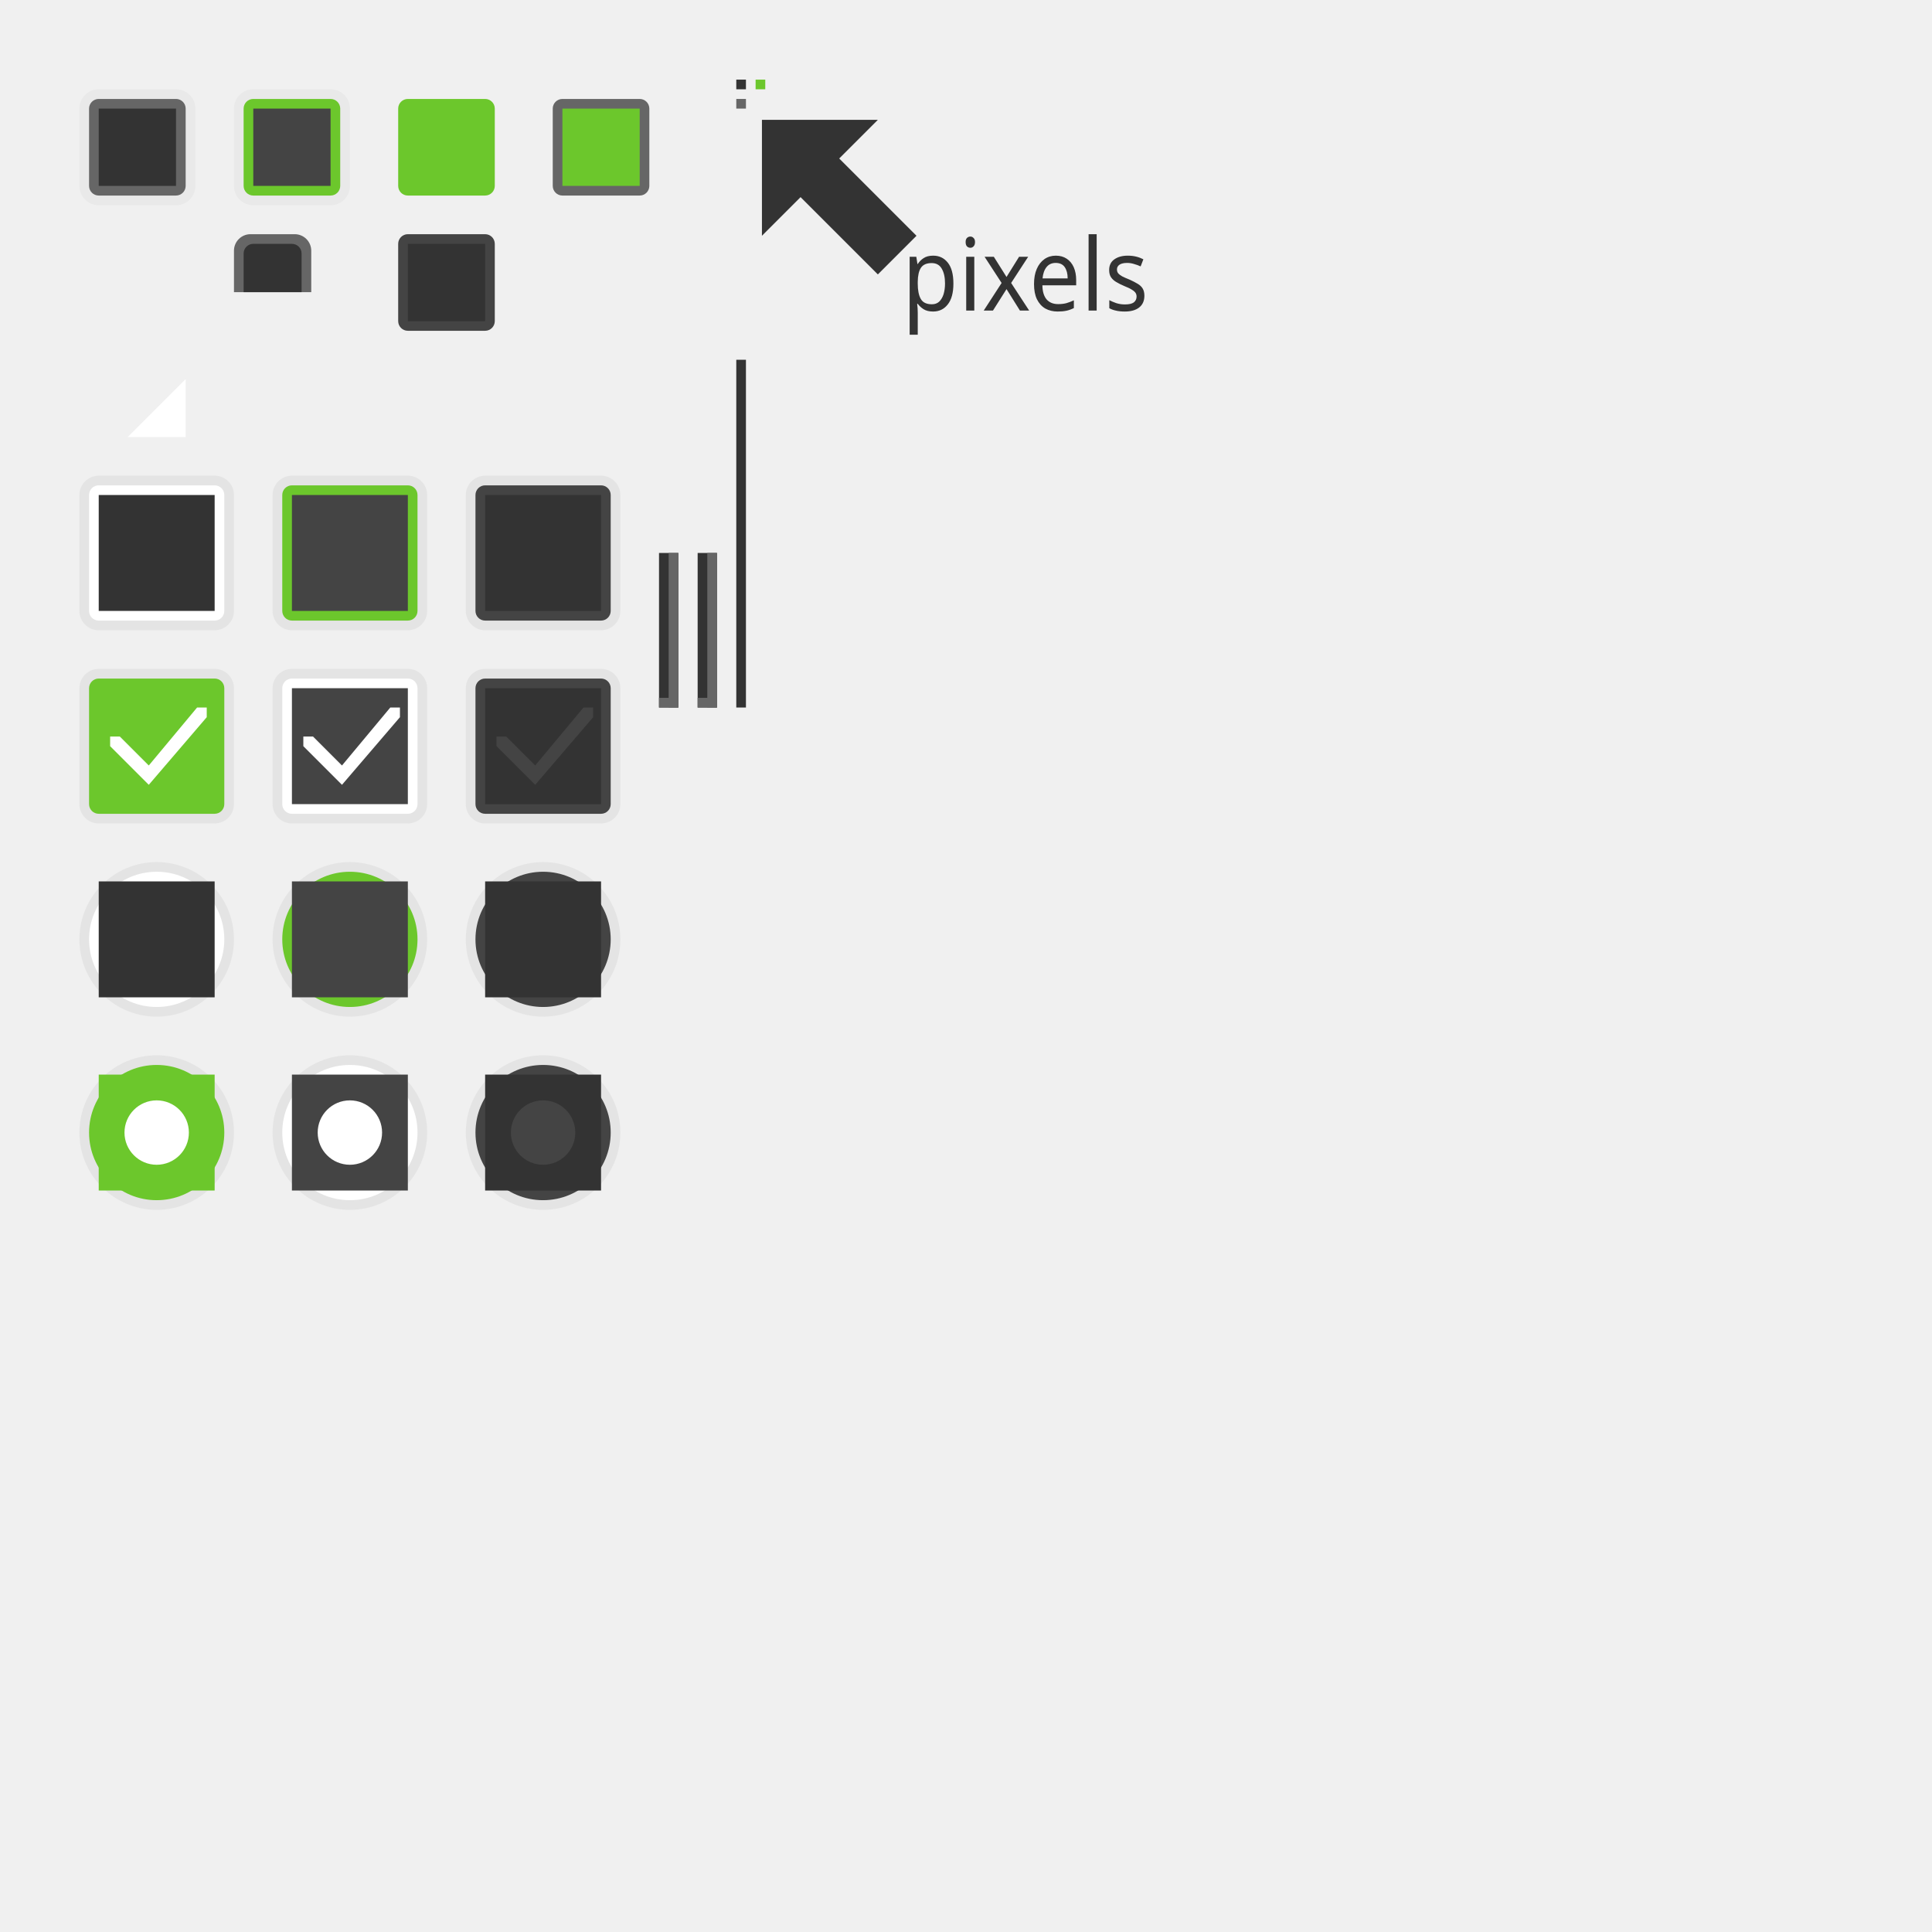
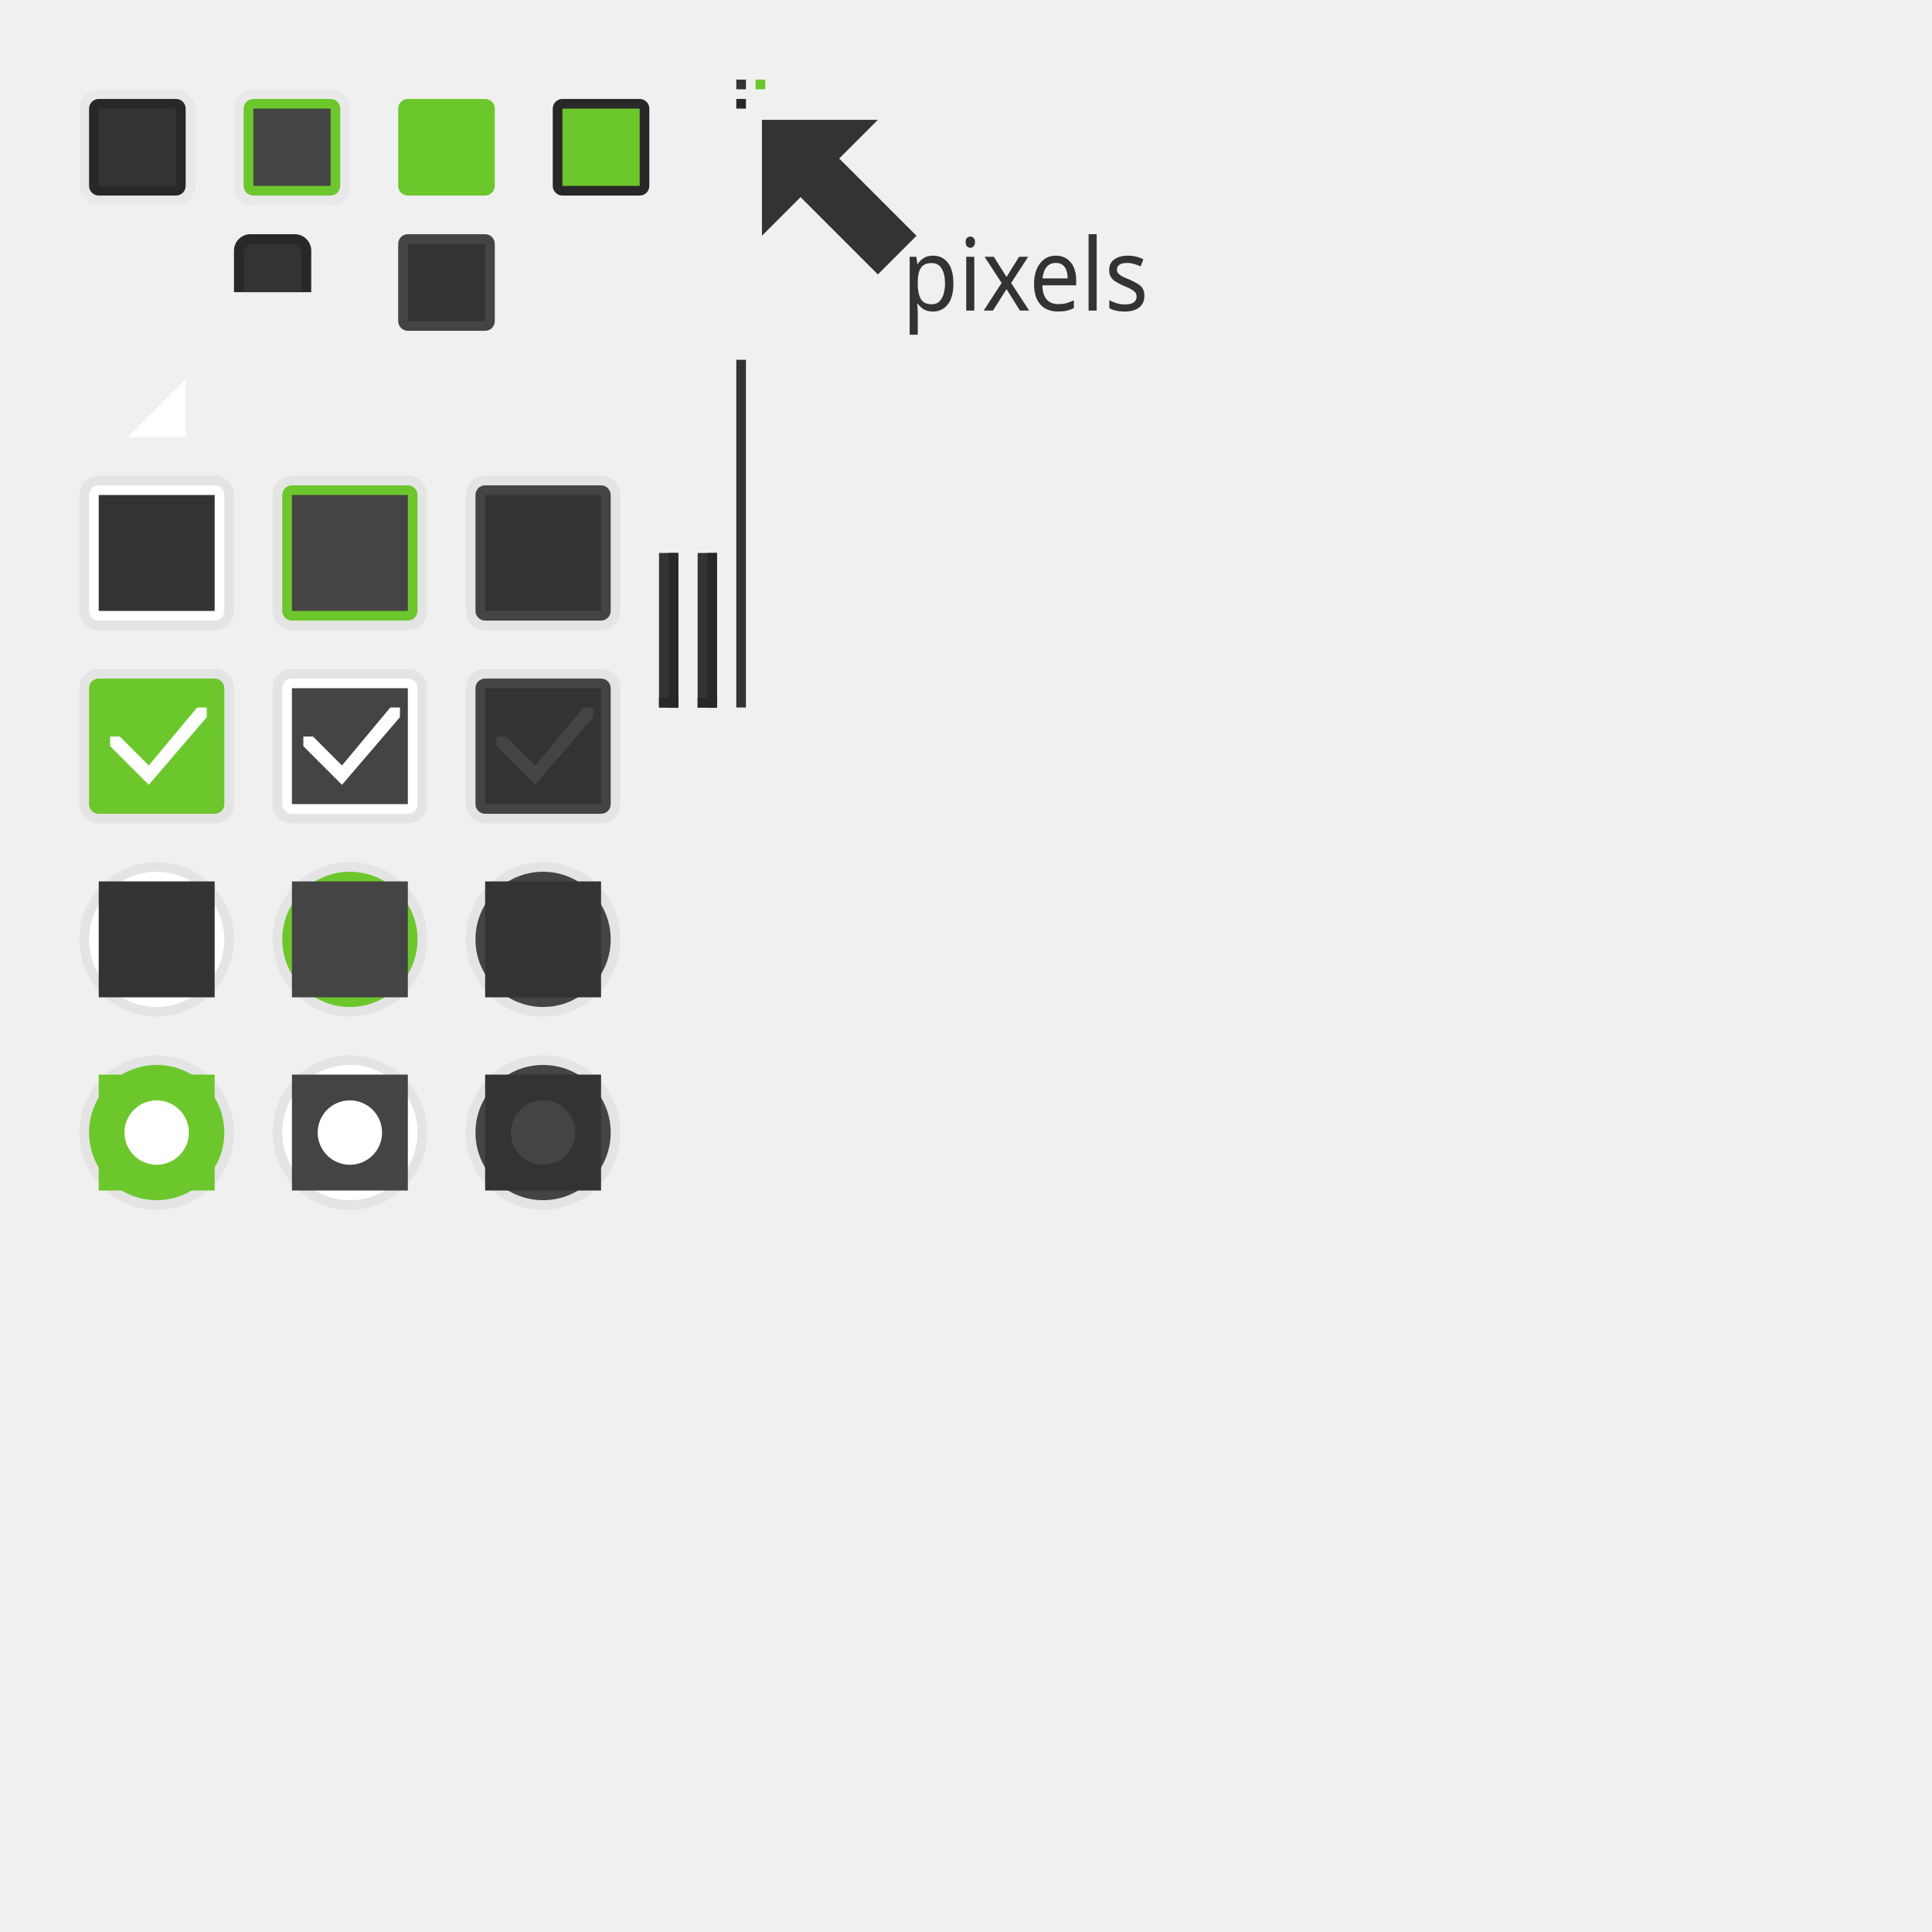
<svg xmlns="http://www.w3.org/2000/svg" width="200" height="200" viewBox="0 0 200 200" id="svg2" version="1.1">
  <defs id="defs4" />
  <g id="layer1" transform="translate(0,-852.3622)">
    <g id="btn-active">
      <rect style="opacity:1;fill:#333333;fill-opacity:0;stroke:none;stroke-width:1;stroke-miterlimit:4;stroke-dasharray:none;stroke-dashoffset:0;stroke-opacity:0.51" id="rect124" width="12" height="12" x="40.22" y="861.605" />
      <rect ry="1" style="opacity:1;fill:#6cc72c;fill-opacity:1;stroke:none;stroke-width:1;stroke-miterlimit:4;stroke-dasharray:none;stroke-dashoffset:0;stroke-opacity:0.51" id="rect126" width="10" height="10" x="41.22" y="862.605" />
      <rect y="863.605" x="42.22" height="8" width="8" id="rect128" style="opacity:1;fill:#6cc72c;fill-opacity:1;stroke:none;stroke-width:1;stroke-miterlimit:4;stroke-dasharray:none;stroke-dashoffset:0;stroke-opacity:0.51" />
    </g>
    <g id="btn-active-hover">
      <rect y="861.605" x="56.22" height="12" width="12" id="rect134" style="opacity:1;fill:#333333;fill-opacity:0;stroke:none;stroke-width:1;stroke-miterlimit:4;stroke-dasharray:none;stroke-dashoffset:0;stroke-opacity:0.51" />
-       <rect ry="1" y="862.605" x="57.22" height="10" width="10" id="rect136" style="opacity:1;fill:#666666;fill-opacity:1;stroke:none;stroke-width:1;stroke-miterlimit:4;stroke-dasharray:none;stroke-dashoffset:0;stroke-opacity:0.51" />
+       <rect ry="1" y="862.605" x="57.22" height="10" width="10" id="rect136" style="opacity:1;fill:#282828;fill-opacity:1;stroke:none;stroke-width:1;stroke-miterlimit:4;stroke-dasharray:none;stroke-dashoffset:0;stroke-opacity:0.51" />
      <rect style="opacity:1;fill:#6cc72c;fill-opacity:1;stroke:none;stroke-width:1;stroke-miterlimit:4;stroke-dasharray:none;stroke-dashoffset:0;stroke-opacity:0.51" id="rect138" width="8" height="8" x="58.22" y="863.605" />
    </g>
    <g id="btn">
      <rect style="opacity:1;fill:#333333;fill-opacity:0.039;stroke:none;stroke-width:1;stroke-miterlimit:4;stroke-dasharray:none;stroke-dashoffset:0;stroke-opacity:0.51" id="rect144" width="12" height="12" x="8.22" y="861.605" ry="2" />
-       <rect y="862.605" x="9.22" height="10" width="10" id="rect146" style="opacity:1;fill:#666666;fill-opacity:1;stroke:none;stroke-width:1;stroke-miterlimit:4;stroke-dasharray:none;stroke-dashoffset:0;stroke-opacity:0.51" ry="1" />
+       <rect y="862.605" x="9.22" height="10" width="10" id="rect146" style="opacity:1;fill:#282828;fill-opacity:1;stroke:none;stroke-width:1;stroke-miterlimit:4;stroke-dasharray:none;stroke-dashoffset:0;stroke-opacity:0.51" ry="1" />
      <rect style="opacity:1;fill:#333333;fill-opacity:1;stroke:none;stroke-width:1;stroke-miterlimit:4;stroke-dasharray:none;stroke-dashoffset:0;stroke-opacity:0.51" id="rect148" width="8" height="8" x="10.22" y="863.605" />
    </g>
    <g id="btn-hover">
      <rect ry="2" y="861.605" x="24.22" height="12" width="12" id="rect154" style="opacity:1;fill:#333333;fill-opacity:0.039;stroke:none;stroke-width:1;stroke-miterlimit:4;stroke-dasharray:none;stroke-dashoffset:0;stroke-opacity:0.51" />
      <rect ry="1" style="opacity:1;fill:#6cc72c;fill-opacity:1;stroke:none;stroke-width:1;stroke-miterlimit:4;stroke-dasharray:none;stroke-dashoffset:0;stroke-opacity:0.51" id="rect156" width="10" height="10" x="25.22" y="862.605" />
      <rect y="863.605" x="26.22" height="8" width="8" id="rect158" style="opacity:1;fill:#444444;fill-opacity:1;stroke:none;stroke-width:1;stroke-miterlimit:4;stroke-dasharray:none;stroke-dashoffset:0;stroke-opacity:0.51" />
    </g>
    <path id="path166" d="m 78.875,864.768 v 12 l 4,-4 8,8 4,-4 -8,-8 4,-4 z" style="opacity:1;fill:#333333;fill-opacity:1;stroke:none;stroke-width:1;stroke-miterlimit:4;stroke-dasharray:none;stroke-dashoffset:0;stroke-opacity:0.51" />
    <text transform="scale(0.9563965,1.045592)" id="text170" y="845.943" x="97.617" style="font-style:normal;font-weight:normal;line-height:0%;font-family:sans-serif;letter-spacing:0px;word-spacing:0px;fill:#333333;fill-opacity:1;stroke:none;stroke-width:1px;stroke-linecap:butt;stroke-linejoin:miter;stroke-opacity:1" xml:space="preserve">
      <tspan style="font-size:9.953px;line-height:1.25;font-family:sans-serif" y="845.943" x="97.617" id="tspan168">pixels</tspan>
    </text>
    <g id="resize-grip" transform="translate(-149.5,-11)">
      <rect style="opacity:1;fill:#ffffff;fill-opacity:0;stroke:none;stroke-width:1;stroke-miterlimit:4;stroke-dasharray:none;stroke-dashoffset:0;stroke-opacity:0.51" id="rect172" width="13" height="13" x="158.72" y="898.605" />
      <path style="fill:#ffffff;fill-opacity:1;fill-rule:evenodd;stroke:none;stroke-width:1px;stroke-linecap:butt;stroke-linejoin:miter;stroke-opacity:1" d="m 168.72,908.605 h -6 l 6,-6 z" id="path174" />
    </g>
-     <rect y="862.605" x="76.22" height="1" width="1" id="handle" style="opacity:1;fill:#666666;fill-opacity:1;stroke:none;stroke-width:1;stroke-miterlimit:4;stroke-dasharray:none;stroke-dashoffset:0;stroke-opacity:0.51" />
+     <rect y="862.605" x="76.22" height="1" width="1" id="handle" style="opacity:1;fill:#282828;fill-opacity:1;stroke:none;stroke-width:1;stroke-miterlimit:4;stroke-dasharray:none;stroke-dashoffset:0;stroke-opacity:0.51" />
    <g id="menubar-menuitem">
-       <path style="opacity:1;fill:#666666;fill-opacity:1;stroke:none;stroke-width:1;stroke-miterlimit:4;stroke-dasharray:none;stroke-dashoffset:0;stroke-opacity:1" d="m 25.935,876.605 c -0.95,0 -1.715,0.765 -1.715,1.715 v 4.285 h 8 v -4.285 c 0,-0.95 -0.765,-1.715 -1.715,-1.715 z" id="path180" />
+       <path style="opacity:1;fill:#282828;fill-opacity:1;stroke:none;stroke-width:1;stroke-miterlimit:4;stroke-dasharray:none;stroke-dashoffset:0;stroke-opacity:1" d="m 25.935,876.605 c -0.95,0 -1.715,0.765 -1.715,1.715 v 4.285 h 8 v -4.285 c 0,-0.95 -0.765,-1.715 -1.715,-1.715 z" id="path180" />
      <path style="opacity:1;fill:#333333;fill-opacity:1;stroke:none;stroke-width:1;stroke-miterlimit:4;stroke-dasharray:none;stroke-dashoffset:0;stroke-opacity:0.51" d="m 26.22,877.605 c -0.554,0 -1,0.446 -1,1 v 4 h 6 v -4 c 0,-0.554 -0.446,-1 -1,-1 z" id="path182" />
    </g>
    <g id="btn-insensitive">
      <rect style="opacity:1;fill:#333333;fill-opacity:0;stroke:none;stroke-width:1;stroke-miterlimit:4;stroke-dasharray:none;stroke-dashoffset:0;stroke-opacity:0.51" id="rect186" width="12" height="12" x="40.22" y="875.605" />
      <rect ry="1" y="876.605" x="41.22" height="10" width="10" id="rect188" style="opacity:1;fill:#444444;fill-opacity:1;stroke:none;stroke-width:1;stroke-miterlimit:4;stroke-dasharray:none;stroke-dashoffset:0;stroke-opacity:0.51" />
      <rect style="opacity:1;fill:#333333;fill-opacity:1;stroke:none;stroke-width:1;stroke-miterlimit:4;stroke-dasharray:none;stroke-dashoffset:0;stroke-opacity:0.51" id="rect190" width="8" height="8" x="42.22" y="877.605" />
    </g>
    <rect style="opacity:1;fill:#333333;fill-opacity:1;stroke:none;stroke-width:1;stroke-miterlimit:4;stroke-dasharray:none;stroke-dashoffset:0;stroke-opacity:0.51" id="base-color" width="1" height="1" x="76.22" y="860.605" />
    <rect y="860.605" x="78.22" height="1" width="1" id="selected-color" style="opacity:1;fill:#6cc72c;fill-opacity:1;stroke:none;stroke-width:1;stroke-miterlimit:4;stroke-dasharray:none;stroke-dashoffset:0;stroke-opacity:0.51" />
    <rect style="opacity:1;fill:#333333;fill-opacity:1;stroke:none;stroke-opacity:1" id="toolbar" width="1" height="36" x="76.22" y="889.605" />
    <g id="radio-unchecked" transform="translate(-149.5,-11)">
      <rect ry="8" y="952.605" x="157.72" height="16" width="16" id="rect210" style="opacity:1;fill:#333333;fill-opacity:0.063;stroke:none;stroke-width:1;stroke-miterlimit:4;stroke-dasharray:none;stroke-dashoffset:0;stroke-opacity:1" />
      <rect style="opacity:1;fill:#ffffff;fill-opacity:1;stroke:none;stroke-opacity:1" id="rect212" width="14" height="14" x="158.72" y="953.605" ry="7" />
      <rect rx="0" ry="6" y="954.605" x="159.72" height="12" width="12" id="rect214" style="opacity:1;fill:#333333;fill-opacity:1;stroke:none;stroke-opacity:1" />
      <rect ry="0" y="953.605" x="158.72" height="14" width="14" id="rect216" style="opacity:1;fill:none;fill-opacity:1;stroke:none;stroke-width:2;stroke-miterlimit:4;stroke-dasharray:none;stroke-dashoffset:0;stroke-opacity:1" />
    </g>
    <g id="radio-checked">
      <rect style="opacity:1;fill:#333333;fill-opacity:0.063;stroke:none;stroke-width:1;stroke-miterlimit:4;stroke-dasharray:none;stroke-dashoffset:0;stroke-opacity:1" id="rect220" width="16" height="16" x="8.22" y="961.605" ry="8" />
      <path style="opacity:1;fill:#6cc72c;fill-opacity:1;stroke:none;stroke-opacity:1" d="m 16.22,962.605 c -3.878,0 -7,3.122 -7,7 0,3.878 3.122,7 7,7 3.878,0 7,-3.122 7,-7 0,-3.878 -3.122,-7 -7,-7 z m 0,2 c 2.77,0 5,2.23 5,5 0,2.77 -2.23,5 -5,5 -2.77,0 -5,-2.23 -5,-5 0,-2.77 2.23,-5 5,-5 z" id="path222" />
      <rect style="opacity:1;fill:#6cc72c;fill-opacity:1;stroke:none;stroke-opacity:1" id="rect224" width="12" height="12" x="10.22" y="963.605" ry="6" rx="0" />
      <circle style="opacity:1;fill:#ffffff;fill-opacity:1;stroke:none;stroke-width:1;stroke-miterlimit:4;stroke-dasharray:none;stroke-dashoffset:0;stroke-opacity:1" id="circle226" cx="16.22" cy="969.605" r="3.333" />
    </g>
    <g id="checkbox-unchecked">
      <rect style="opacity:1;fill:#333333;fill-opacity:0.063;stroke:none;stroke-width:1;stroke-miterlimit:4;stroke-dasharray:none;stroke-dashoffset:0;stroke-opacity:1" id="rect230" width="16" height="16" x="8.22" y="901.605" ry="2" />
      <rect ry="1" y="902.605" x="9.22" height="14" width="14" id="rect232" style="opacity:1;fill:#ffffff;fill-opacity:1;stroke:none;stroke-opacity:1" />
      <rect style="opacity:1;fill:#333333;fill-opacity:1;stroke:none;stroke-opacity:1" id="rect234" width="12" height="12" x="10.22" y="903.605" ry="0" />
      <rect style="opacity:1;fill:none;fill-opacity:1;stroke:none;stroke-width:2;stroke-miterlimit:4;stroke-dasharray:none;stroke-dashoffset:0;stroke-opacity:1" id="rect236" width="14" height="14" x="9.22" y="902.605" ry="0" />
    </g>
    <g id="checkbox-unchecked-hover">
      <rect ry="2" y="901.605" x="28.22" height="16" width="16" id="rect242" style="opacity:1;fill:#333333;fill-opacity:0.063;stroke:none;stroke-width:1;stroke-miterlimit:4;stroke-dasharray:none;stroke-dashoffset:0;stroke-opacity:1" />
      <rect style="opacity:1;fill:#6cc72c;fill-opacity:1;stroke:none;stroke-opacity:1" id="rect244" width="14" height="14" x="29.22" y="902.605" ry="1" />
      <rect ry="0" y="903.605" x="30.22" height="12" width="12" id="rect246" style="opacity:1;fill:#444444;fill-opacity:1;stroke:none;stroke-opacity:1" />
      <rect ry="0" y="902.605" x="29.22" height="14" width="14" id="rect248" style="opacity:1;fill:none;fill-opacity:1;stroke:none;stroke-width:2;stroke-miterlimit:4;stroke-dasharray:none;stroke-dashoffset:0;stroke-opacity:1" />
    </g>
    <g id="radio-unchecked-hover">
      <rect style="opacity:1;fill:#333333;fill-opacity:0.063;stroke:none;stroke-width:1;stroke-miterlimit:4;stroke-dasharray:none;stroke-dashoffset:0;stroke-opacity:1" id="rect254" width="16" height="16" x="28.22" y="941.605" ry="8" />
      <rect ry="7" y="942.605" x="29.22" height="14" width="14" id="rect256" style="opacity:1;fill:#6cc72c;fill-opacity:1;stroke:none;stroke-opacity:1" />
      <rect style="opacity:1;fill:#444444;fill-opacity:1;stroke:none;stroke-opacity:1" id="rect258" width="12" height="12" x="30.22" y="943.605" ry="6" rx="0" />
      <rect style="opacity:1;fill:none;fill-opacity:1;stroke:none;stroke-width:2;stroke-miterlimit:4;stroke-dasharray:none;stroke-dashoffset:0;stroke-opacity:1" id="rect260" width="14" height="14" x="29.22" y="942.605" ry="0" />
    </g>
    <g id="radio-checked-insensitive">
      <rect ry="8" y="961.605" x="48.22" height="16" width="16" id="rect264" style="opacity:1;fill:#333333;fill-opacity:0.063;stroke:none;stroke-width:1;stroke-miterlimit:4;stroke-dasharray:none;stroke-dashoffset:0;stroke-opacity:1" />
      <path id="path266" d="m 56.22,962.605 c -3.878,0 -7,3.122 -7,7 0,3.878 3.122,7 7,7 3.878,0 7,-3.122 7,-7 0,-3.878 -3.122,-7 -7,-7 z m 0,2 c 2.77,0 5,2.23 5,5 0,2.77 -2.23,5 -5,5 -2.77,0 -5,-2.23 -5,-5 0,-2.77 2.23,-5 5,-5 z" style="opacity:1;fill:#444444;fill-opacity:1;stroke:none;stroke-opacity:1" />
      <rect rx="0" ry="6" y="963.605" x="50.22" height="12" width="12" id="rect268" style="opacity:1;fill:#333333;fill-opacity:1;stroke:none;stroke-opacity:1" />
      <circle r="3.333" cy="969.605" cx="56.22" id="circle270" style="opacity:1;fill:#444444;fill-opacity:1;stroke:none;stroke-width:1;stroke-miterlimit:4;stroke-dasharray:none;stroke-dashoffset:0;stroke-opacity:1" />
    </g>
    <g id="checkbox-unchecked-insensitive">
      <rect ry="2" y="901.605" x="48.22" height="16" width="16" id="rect274" style="opacity:1;fill:#333333;fill-opacity:0.063;stroke:none;stroke-width:1;stroke-miterlimit:4;stroke-dasharray:none;stroke-dashoffset:0;stroke-opacity:1" />
      <rect style="opacity:1;fill:#444444;fill-opacity:1;stroke:none;stroke-opacity:1" id="rect276" width="14" height="14" x="49.22" y="902.605" ry="1" />
      <rect ry="0" y="903.605" x="50.22" height="12" width="12" id="rect278" style="opacity:1;fill:#333333;fill-opacity:1;stroke:none;stroke-opacity:1" />
      <rect ry="0" y="902.605" x="49.22" height="14" width="14" id="rect280" style="opacity:1;fill:none;fill-opacity:1;stroke:none;stroke-width:2;stroke-miterlimit:4;stroke-dasharray:none;stroke-dashoffset:0;stroke-opacity:1" />
    </g>
    <g id="checkbox-checked">
      <rect ry="2" y="921.605" x="8.22" height="16" width="16" id="rect284" style="opacity:1;fill:#333333;fill-opacity:0.063;stroke:none;stroke-width:1;stroke-miterlimit:4;stroke-dasharray:none;stroke-dashoffset:0;stroke-opacity:1" />
      <rect style="opacity:1;fill:#6cc72c;fill-opacity:1;stroke:none;stroke-opacity:1" id="rect286" width="14" height="14" x="9.22" y="922.605" ry="1" />
      <rect ry="0" y="922.605" x="9.22" height="14" width="14" id="rect290" style="opacity:1;fill:none;fill-opacity:1;stroke:none;stroke-width:2;stroke-miterlimit:4;stroke-dasharray:none;stroke-dashoffset:0;stroke-opacity:1" />
      <path style="fill:#ffffff;fill-opacity:1;fill-rule:evenodd;stroke:none;stroke-width:1px;stroke-linecap:butt;stroke-linejoin:miter;stroke-opacity:1" d="m 20.402,925.605 -5,6 v 0 l -3,-3 h -1 v 1 l 4,4 v 0 l 6,-7 v -1 z" id="path292" />
    </g>
    <g id="checkbox-checked-insensitive">
      <rect style="opacity:1;fill:#333333;fill-opacity:0.063;stroke:none;stroke-width:1;stroke-miterlimit:4;stroke-dasharray:none;stroke-dashoffset:0;stroke-opacity:1" id="rect296" width="16" height="16" x="48.22" y="921.605" ry="2" />
      <rect ry="1" y="922.605" x="49.22" height="14" width="14" id="rect298" style="opacity:1;fill:#444444;fill-opacity:1;stroke:none;stroke-opacity:1" />
      <rect style="opacity:1;fill:#333333;fill-opacity:1;stroke:none;stroke-opacity:1" id="rect300" width="12" height="12" x="50.22" y="923.605" ry="0" />
      <rect style="opacity:1;fill:none;fill-opacity:1;stroke:none;stroke-width:2;stroke-miterlimit:4;stroke-dasharray:none;stroke-dashoffset:0;stroke-opacity:1" id="rect302" width="14" height="14" x="49.22" y="922.605" ry="0" />
      <path id="path304" d="m 60.402,925.605 -5,6 v 0 l -3,-3 h -1 v 1 l 4,4 v 0 l 6,-7 v -1 z" style="fill:#444444;fill-opacity:1;fill-rule:evenodd;stroke:none;stroke-width:1px;stroke-linecap:butt;stroke-linejoin:miter;stroke-opacity:1" />
    </g>
    <g id="radio-unchecked-insensitive">
      <rect style="opacity:1;fill:#333333;fill-opacity:0.063;stroke:none;stroke-width:1;stroke-miterlimit:4;stroke-dasharray:none;stroke-dashoffset:0;stroke-opacity:1" id="rect308" width="16" height="16" x="48.22" y="941.605" ry="8" />
      <rect ry="7" y="942.605" x="49.22" height="14" width="14" id="rect310" style="opacity:1;fill:#444444;fill-opacity:1;stroke:none;stroke-opacity:1" />
      <rect style="opacity:1;fill:#333333;fill-opacity:1;stroke:none;stroke-opacity:1" id="rect312" width="12" height="12" x="50.22" y="943.605" ry="6" rx="0" />
      <rect style="opacity:1;fill:none;fill-opacity:1;stroke:none;stroke-width:2;stroke-miterlimit:4;stroke-dasharray:none;stroke-dashoffset:0;stroke-opacity:1" id="rect314" width="14" height="14" x="49.22" y="942.605" ry="0" />
    </g>
    <g id="checkbox-checked-hover">
      <rect style="opacity:1;fill:#333333;fill-opacity:0.063;stroke:none;stroke-width:1;stroke-miterlimit:4;stroke-dasharray:none;stroke-dashoffset:0;stroke-opacity:1" id="rect318" width="16" height="16" x="28.22" y="921.605" ry="2" />
      <rect ry="1" y="922.605" x="29.22" height="14" width="14" id="rect320" style="opacity:1;fill:#ffffff;fill-opacity:1;stroke:none;stroke-opacity:1" />
      <rect style="opacity:1;fill:#444444;fill-opacity:1;stroke:none;stroke-opacity:1" id="rect322" width="12" height="12" x="30.22" y="923.605" ry="0" />
      <rect style="opacity:1;fill:none;fill-opacity:1;stroke:none;stroke-width:2;stroke-miterlimit:4;stroke-dasharray:none;stroke-dashoffset:0;stroke-opacity:1" id="rect324" width="14" height="14" x="29.22" y="922.605" ry="0" />
      <path id="path326" d="m 40.402,925.605 -5,6 v 0 l -3,-3 h -1 v 1 l 4,4 v 0 l 6,-7 v -1 z" style="fill:#ffffff;fill-opacity:1;fill-rule:evenodd;stroke:none;stroke-width:1px;stroke-linecap:butt;stroke-linejoin:miter;stroke-opacity:1" />
    </g>
    <g id="radio-checked-hover">
      <rect ry="8" y="961.605" x="28.22" height="16" width="16" id="rect330" style="opacity:1;fill:#333333;fill-opacity:0.063;stroke:none;stroke-width:1;stroke-miterlimit:4;stroke-dasharray:none;stroke-dashoffset:0;stroke-opacity:1" />
      <path id="path332" d="m 36.22,962.605 c -3.878,0 -7,3.122 -7,7 0,3.878 3.122,7 7,7 3.878,0 7,-3.122 7,-7 0,-3.878 -3.122,-7 -7,-7 z m 0,2 c 2.77,0 5,2.23 5,5 0,2.77 -2.23,5 -5,5 -2.77,0 -5,-2.23 -5,-5 0,-2.77 2.23,-5 5,-5 z" style="opacity:1;fill:#ffffff;fill-opacity:1;stroke:none;stroke-opacity:1" />
      <rect rx="0" ry="6" y="963.605" x="30.22" height="12" width="12" id="rect334" style="opacity:1;fill:#444444;fill-opacity:1;stroke:none;stroke-opacity:1" />
      <circle r="3.333" cy="969.605" cx="36.22" id="circle336" style="opacity:1;fill:#ffffff;fill-opacity:1;stroke:none;stroke-width:1;stroke-miterlimit:4;stroke-dasharray:none;stroke-dashoffset:0;stroke-opacity:1" />
    </g>
    <g id="column-header">
      <rect style="opacity:1;fill:#333333;fill-opacity:1;stroke:none;stroke-opacity:1" id="rect340" width="2" height="16" x="68.22" y="909.605" />
-       <rect y="924.605" x="68.22" height="1" width="2" id="rect342" style="opacity:1;fill:#666666;fill-opacity:1;stroke:none;stroke-opacity:1" />
-       <rect style="opacity:1;fill:#666666;fill-opacity:1;stroke:none;stroke-opacity:1" id="rect344" width="1" height="16" x="69.22" y="909.605" />
+       <rect y="924.605" x="68.22" height="1" width="2" id="rect342" style="opacity:1;fill:#282828;fill-opacity:1;stroke:none;stroke-opacity:1" />
+       <rect style="opacity:1;fill:#282828;fill-opacity:1;stroke:none;stroke-opacity:1" id="rect344" width="1" height="16" x="69.22" y="909.605" />
    </g>
    <g id="column-header-hover">
      <rect y="909.605" x="72.22" height="16" width="2" id="rect348" style="opacity:1;fill:#333333;fill-opacity:1;stroke:none;stroke-opacity:1" />
-       <rect style="opacity:1;fill:#666666;fill-opacity:1;stroke:none;stroke-opacity:1" id="rect350" width="2" height="1" x="72.22" y="924.605" />
-       <rect y="909.605" x="73.22" height="16" width="1" id="rect352" style="opacity:1;fill:#666666;fill-opacity:1;stroke:none;stroke-opacity:1" />
+       <rect style="opacity:1;fill:#282828;fill-opacity:1;stroke:none;stroke-opacity:1" id="rect350" width="2" height="1" x="72.22" y="924.605" />
+       <rect y="909.605" x="73.22" height="16" width="1" id="rect352" style="opacity:1;fill:#282828;fill-opacity:1;stroke:none;stroke-opacity:1" />
    </g>
    <rect style="opacity:1;fill:#333333;fill-opacity:0;stroke:none;stroke-width:1;stroke-miterlimit:4;stroke-dasharray:none;stroke-dashoffset:0;stroke-opacity:0.51" id="null" width="1" height="1" x="77.875" y="863.768" />
  </g>
</svg>
